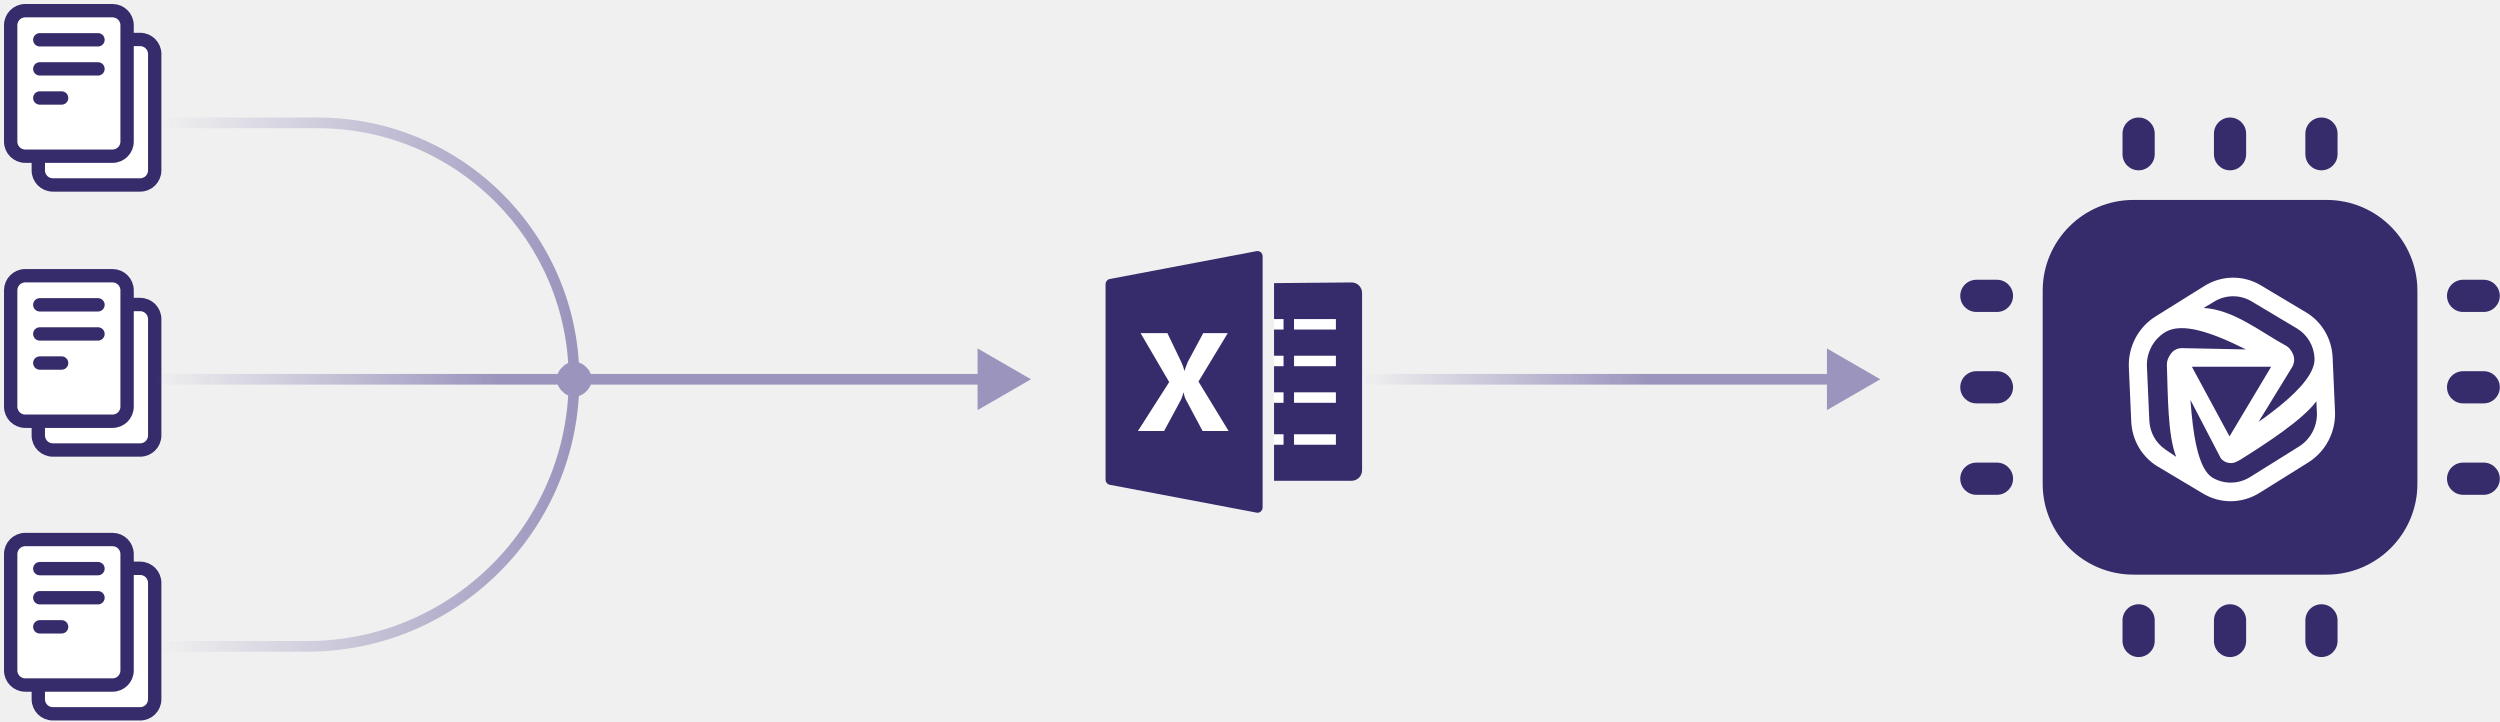
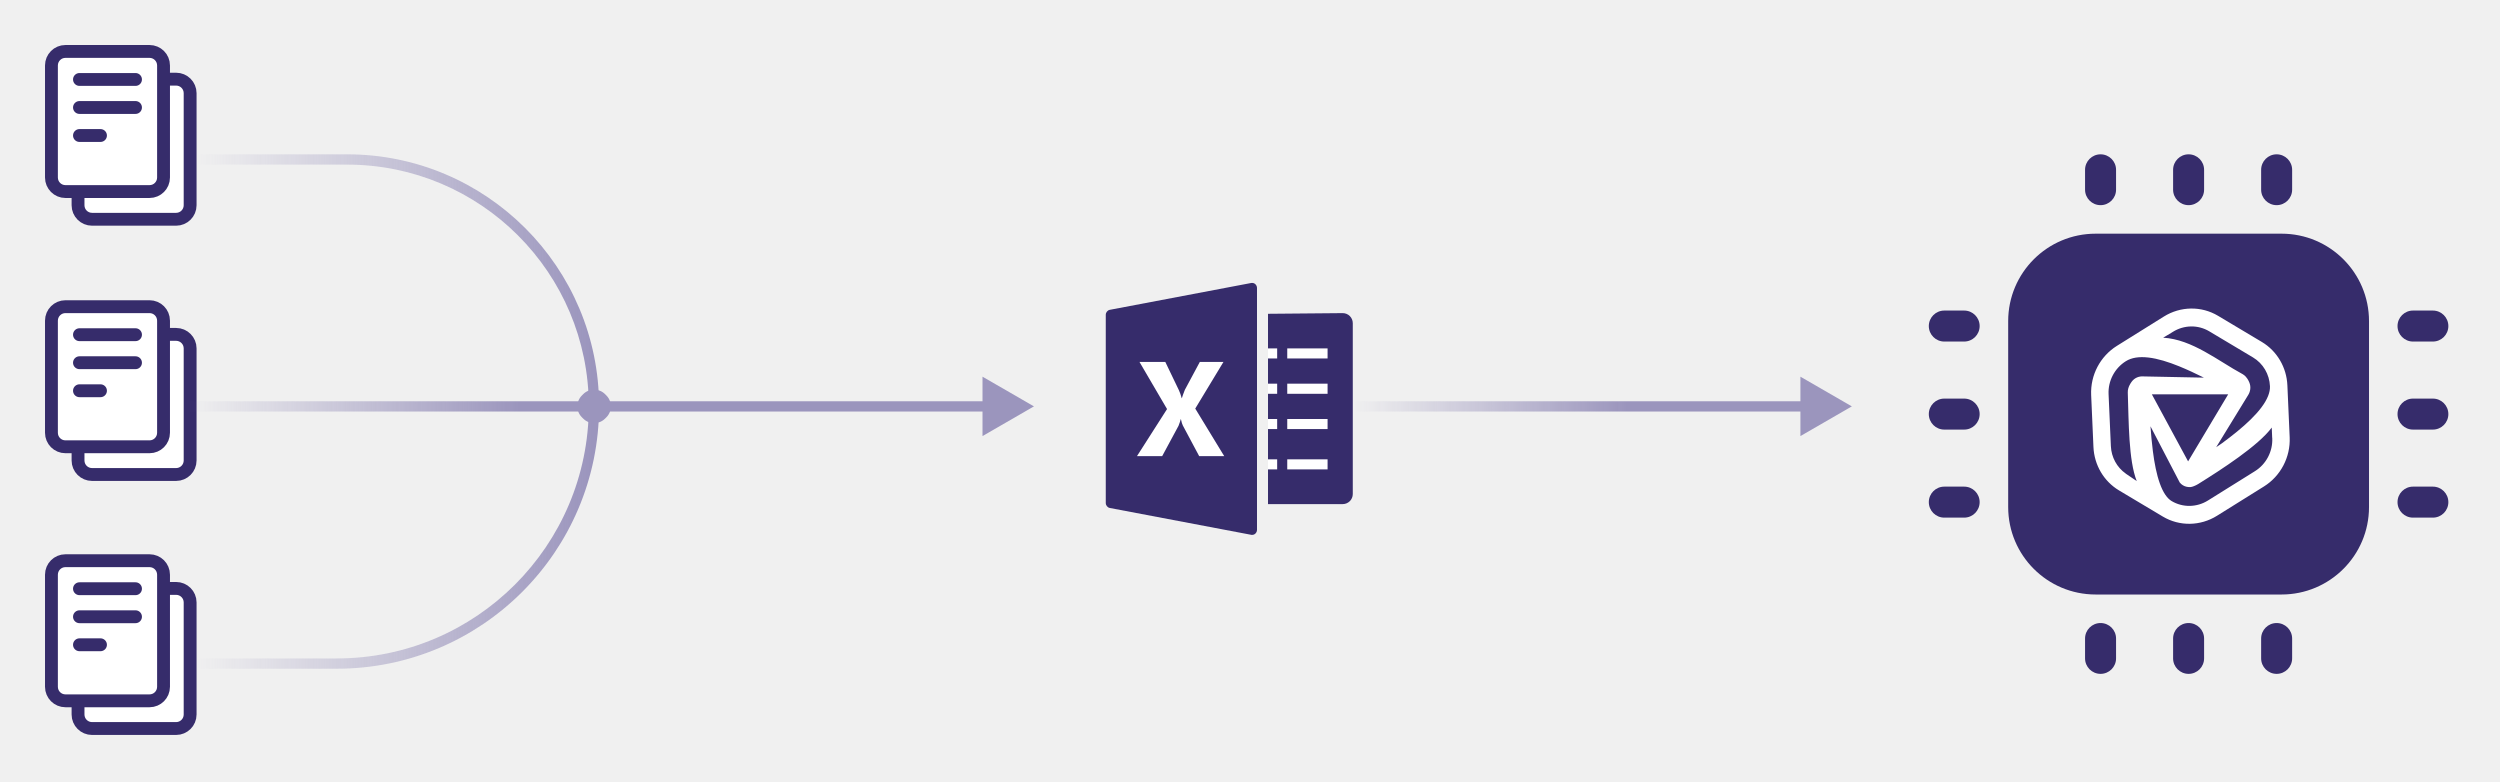
- <svg xmlns="http://www.w3.org/2000/svg" width="468" height="135" viewBox="0 0 468 135" fill="none">
-   <path d="M12.618 111.834H23.513ZM12.618 117.282H23.513ZM12.618 122.73H16.703ZM9.894 133.625H26.237C27.741 133.625 28.961 132.406 28.961 130.902V109.111C28.961 107.606 27.741 106.387 26.237 106.387H9.894C8.389 106.387 7.17 107.606 7.17 109.111V130.902C7.17 132.406 8.389 133.625 9.894 133.625Z" fill="white" />
-   <path d="M12.618 111.834H23.513M12.618 117.282H23.513M12.618 122.73H16.703M9.894 133.625H26.237C27.741 133.625 28.961 132.406 28.961 130.902V109.111C28.961 107.606 27.741 106.387 26.237 106.387H9.894C8.389 106.387 7.17 107.606 7.17 109.111V130.902C7.17 132.406 8.389 133.625 9.894 133.625Z" stroke="#362C6B" stroke-width="2.5" stroke-linecap="round" stroke-linejoin="round" />
-   <path d="M7.448 106.448H18.343ZM7.448 111.895H18.343ZM7.448 117.343H11.534ZM4.724 128.239H21.067C22.572 128.239 23.791 127.019 23.791 125.515V103.724C23.791 102.22 22.572 101 21.067 101H4.724C3.22 101 2 102.22 2 103.724V125.515C2 127.019 3.22 128.239 4.724 128.239Z" fill="white" />
-   <path d="M7.448 106.448H18.343M7.448 111.895H18.343M7.448 117.343H11.534M4.724 128.239H21.067C22.572 128.239 23.791 127.019 23.791 125.515V103.724C23.791 102.22 22.572 101 21.067 101H4.724C3.22 101 2 102.22 2 103.724V125.515C2 127.019 3.22 128.239 4.724 128.239Z" stroke="#362C6B" stroke-width="2.5" stroke-linecap="round" stroke-linejoin="round" />
-   <path d="M12.618 62.452H23.513ZM12.618 67.899H23.513ZM12.618 73.347H16.703ZM9.894 84.243H26.237C27.741 84.243 28.961 83.023 28.961 81.519V59.728C28.961 58.223 27.741 57.004 26.237 57.004H9.894C8.389 57.004 7.17 58.223 7.17 59.728V81.519C7.17 83.023 8.389 84.243 9.894 84.243Z" fill="white" />
-   <path d="M12.618 62.452H23.513M12.618 67.899H23.513M12.618 73.347H16.703M9.894 84.243H26.237C27.741 84.243 28.961 83.023 28.961 81.519V59.728C28.961 58.223 27.741 57.004 26.237 57.004H9.894C8.389 57.004 7.17 58.223 7.17 59.728V81.519C7.17 83.023 8.389 84.243 9.894 84.243Z" stroke="#362C6B" stroke-width="2.5" stroke-linecap="round" stroke-linejoin="round" />
-   <path d="M7.448 57.065H18.343ZM7.448 62.513H18.343ZM7.448 67.96H11.534ZM4.724 78.856H21.067C22.572 78.856 23.791 77.636 23.791 76.132V54.341C23.791 52.837 22.572 51.617 21.067 51.617H4.724C3.22 51.617 2 52.837 2 54.341V76.132C2 77.636 3.22 78.856 4.724 78.856Z" fill="white" />
-   <path d="M7.448 57.065H18.343M7.448 62.513H18.343M7.448 67.96H11.534M4.724 78.856H21.067C22.572 78.856 23.791 77.636 23.791 76.132V54.341C23.791 52.837 22.572 51.617 21.067 51.617H4.724C3.22 51.617 2 52.837 2 54.341V76.132C2 77.636 3.22 78.856 4.724 78.856Z" stroke="#362C6B" stroke-width="2.5" stroke-linecap="round" stroke-linejoin="round" />
-   <path d="M12.618 12.835H23.513ZM12.618 18.282H23.513ZM12.618 23.73H16.703ZM9.894 34.625H26.237C27.741 34.625 28.961 33.406 28.961 31.902V10.111C28.961 8.606 27.741 7.387 26.237 7.387H9.894C8.389 7.387 7.17 8.606 7.17 10.111V31.902C7.17 33.406 8.389 34.625 9.894 34.625Z" fill="white" />
-   <path d="M12.618 12.835H23.513M12.618 18.282H23.513M12.618 23.73H16.703M9.894 34.625H26.237C27.741 34.625 28.961 33.406 28.961 31.902V10.111C28.961 8.606 27.741 7.387 26.237 7.387H9.894C8.389 7.387 7.17 8.606 7.17 10.111V31.902C7.17 33.406 8.389 34.625 9.894 34.625Z" stroke="#362C6B" stroke-width="2.5" stroke-linecap="round" stroke-linejoin="round" />
-   <path d="M7.448 7.448H18.343ZM7.448 12.896H18.343ZM7.448 18.343H11.534ZM4.724 29.239H21.067C22.572 29.239 23.791 28.019 23.791 26.515V4.724C23.791 3.22 22.572 2 21.067 2H4.724C3.22 2 2 3.22 2 4.724V26.515C2 28.019 3.22 29.239 4.724 29.239Z" fill="white" />
-   <path d="M7.448 7.448H18.343M7.448 12.896H18.343M7.448 18.343H11.534M4.724 29.239H21.067C22.572 29.239 23.791 28.019 23.791 26.515V4.724C23.791 3.22 22.572 2 21.067 2H4.724C3.22 2 2 3.22 2 4.724V26.515C2 28.019 3.22 29.239 4.724 29.239Z" stroke="#362C6B" stroke-width="2.5" stroke-linecap="round" stroke-linejoin="round" />
-   <path d="M382.391 54.427C382.391 45.038 390.002 37.427 399.391 37.427H435.536C444.925 37.427 452.536 45.038 452.536 54.427V90.572C452.536 99.961 444.925 107.572 435.536 107.572H399.391C390.002 107.572 382.391 99.961 382.391 90.572V54.427Z" fill="#362C6B" />
-   <path fill-rule="evenodd" clip-rule="evenodd" d="M400.349 22C398.684 22 397.335 23.349 397.335 25.013V28.87C397.335 30.534 398.684 31.883 400.349 31.883C402.013 31.883 403.362 30.534 403.362 28.87V25.013C403.362 23.349 402.013 22 400.349 22ZM400.349 113.117C398.684 113.117 397.335 114.466 397.335 116.13V119.987C397.335 121.651 398.684 123 400.349 123C402.013 123 403.362 121.651 403.362 119.987V116.13C403.362 114.466 402.013 113.117 400.349 113.117ZM431.565 25.013C431.565 23.349 432.914 22 434.578 22C436.242 22 437.591 23.349 437.591 25.013V28.87C437.591 30.534 436.242 31.883 434.578 31.883C432.914 31.883 431.565 30.534 431.565 28.87V25.013ZM434.578 113.117C432.914 113.117 431.565 114.466 431.565 116.13V119.987C431.565 121.651 432.914 123 434.578 123C436.242 123 437.591 121.651 437.591 119.987V116.13C437.591 114.466 436.242 113.117 434.578 113.117ZM414.45 25.013C414.45 23.349 415.799 22 417.463 22C419.127 22 420.476 23.349 420.476 25.013V28.87C420.476 30.534 419.127 31.883 417.463 31.883C415.799 31.883 414.45 30.534 414.45 28.87V25.013ZM417.463 113.117C415.799 113.117 414.45 114.466 414.45 116.13V119.987C414.45 121.651 415.799 123 417.463 123C419.127 123 420.476 121.651 420.476 119.987V116.13C420.476 114.466 419.127 113.117 417.463 113.117ZM376.844 55.385C376.844 53.721 375.495 52.372 373.831 52.372H369.974C368.31 52.372 366.961 53.721 366.961 55.385C366.961 57.05 368.31 58.398 369.974 58.398H373.831C375.495 58.398 376.844 57.05 376.844 55.385ZM467.961 55.385C467.961 53.721 466.612 52.372 464.948 52.372H461.091C459.427 52.372 458.078 53.721 458.078 55.385C458.078 57.05 459.427 58.398 461.091 58.398H464.948C466.612 58.398 467.961 57.05 467.961 55.385ZM464.948 86.601C466.612 86.601 467.961 87.95 467.961 89.615C467.961 91.279 466.612 92.628 464.948 92.628H461.091C459.427 92.628 458.078 91.279 458.078 89.615C458.078 87.95 459.427 86.601 461.091 86.601H464.948ZM376.844 89.615C376.844 87.95 375.495 86.601 373.831 86.601H369.974C368.31 86.601 366.961 87.95 366.961 89.615C366.961 91.279 368.31 92.628 369.974 92.628H373.831C375.495 92.628 376.844 91.279 376.844 89.615ZM464.948 69.487C466.612 69.487 467.961 70.836 467.961 72.5C467.961 74.164 466.612 75.513 464.948 75.513H461.091C459.427 75.513 458.078 74.164 458.078 72.5C458.078 70.836 459.427 69.487 461.091 69.487H464.948ZM376.844 72.5C376.844 70.836 375.495 69.487 373.831 69.487H369.974C368.31 69.487 366.961 70.836 366.961 72.5C366.961 74.164 368.31 75.513 369.974 75.513H373.831C375.495 75.513 376.844 74.164 376.844 72.5Z" fill="#362C6B" />
-   <path fill-rule="evenodd" clip-rule="evenodd" d="M398.521 68.787C398.351 64.927 400.278 61.264 403.517 59.242L412.651 53.54C415.891 51.518 419.938 51.453 423.186 53.392L431.695 58.471C434.646 60.233 436.513 63.401 436.667 66.908L437.113 77.02C437.282 80.88 435.356 84.544 432.116 86.566L422.982 92.267C419.743 94.289 415.695 94.354 412.448 92.416L403.939 87.336C400.988 85.575 399.12 82.407 398.966 78.9L398.521 68.787ZM415.612 63.202C417.244 63.864 418.875 64.639 420.441 65.413L408.608 65.174C407.846 65.126 406.965 65.422 406.39 66.216C406.265 66.389 406.095 66.643 405.952 66.941C405.83 67.195 405.619 67.697 405.641 68.312C405.832 73.992 405.79 81.538 407.383 85.521L405.244 84.073L405.244 84.061C403.522 82.856 402.448 80.89 402.353 78.728L401.907 68.615C401.794 66.047 403.078 63.581 405.269 62.214C406.384 61.518 407.849 61.293 409.668 61.505C411.484 61.717 413.512 62.35 415.612 63.202ZM417.367 81.692L425.161 68.653L410.319 68.652L417.367 81.692ZM410.515 79.683C410.311 78.085 410.169 76.45 410.052 74.872L415.746 85.805C416.51 86.739 417.545 86.699 417.868 86.683C418.148 86.668 418.825 86.408 419.34 86.087C423.886 83.248 431.01 78.664 433.628 75.117L433.711 77.109L433.722 77.103L433.726 77.192C433.839 79.76 432.555 82.226 430.364 83.594L421.23 89.295C419.039 90.662 416.321 90.694 414.161 89.404C413.299 88.89 412.517 87.778 411.871 85.983C411.237 84.222 410.814 82.031 410.515 79.683ZM427.956 64.728C423.237 62.184 418.166 57.964 412.516 57.648C412.516 57.648 413.452 57.103 414.042 56.738C414.184 56.651 414.403 56.513 414.403 56.513C416.594 55.145 419.312 55.113 421.473 56.403L429.982 61.482C431.941 62.652 433.179 64.751 433.281 67.08C433.333 68.259 432.796 69.635 431.613 71.213C430.445 72.771 428.777 74.35 426.893 75.894C425.942 76.674 424.951 77.431 423.964 78.161C423.583 78.424 423.202 78.683 422.825 78.938L429.018 68.837C429.45 68.18 429.652 67.232 429.254 66.312C429.176 66.132 429.059 65.886 428.898 65.64C428.757 65.424 428.475 65.036 428.013 64.76C427.994 64.749 427.975 64.738 427.956 64.728Z" fill="white" />
-   <path d="M29 22C28.448 22 28 22.448 28 23C28 23.552 28.448 24 29 24V22ZM29 24H59.461V22H29V24ZM57.461 120H30V122H57.461V120ZM106.461 71C106.461 98.062 84.523 120 57.461 120V122C85.627 122 108.461 99.166 108.461 71H106.461ZM59.461 24C85.418 24 106.461 45.043 106.461 71H108.461C108.461 43.938 86.523 22 59.461 22V24Z" fill="url(#paint0_linear_54960_8192)" />
-   <path d="M255 70C254.448 70 254 70.448 254 71C254 71.552 254.448 72 255 72L255 70ZM352 71L342 65.227L342 76.773L352 71ZM255 72L343 72L343 70L255 70L255 72Z" fill="url(#paint1_linear_54960_8192)" />
-   <path d="M29 70C28.448 70 28 70.448 28 71C28 71.552 28.448 72 29 72V70ZM193 71L183 65.227V76.773L193 71ZM29 72H184V70H29V72Z" fill="url(#paint2_linear_54960_8192)" />
-   <path d="M212 83.5V59.5L233 58.5V83.5H212Z" fill="white" />
-   <path d="M238.5 90V53H252V90H238.5Z" fill="white" />
-   <path d="M235.197 47.02L207.757 52.227C207.294 52.315 206.961 52.736 206.961 53.206V89.773C206.961 90.244 207.294 90.665 207.757 90.753L235.197 95.959C235.258 95.971 235.32 95.99 235.381 95.99C235.607 95.99 235.817 95.921 235.993 95.775C236.219 95.588 236.361 95.301 236.361 95.01V47.97C236.361 47.679 236.219 47.392 235.993 47.204C235.768 47.016 235.484 46.967 235.197 47.02ZM238.5 53V59.73H240.281V61.69H238.5V66.59H240.281V68.55H238.5V73.45H240.281V75.41H238.5V81.29H240.281V83.25H238.5V90H253.021C254.1 90 254.981 89.12 254.981 88.04V54.83C254.981 53.75 254.1 52.87 253.021 52.87L238.5 53ZM242.241 59.73H250.081V61.69H242.241V59.73ZM213.515 62.363H218.537L221.171 67.845C221.378 68.278 221.561 68.81 221.722 69.407H221.753C221.856 69.051 222.055 68.492 222.335 67.784L225.244 62.363H229.838L224.356 71.428L229.991 80.677H225.122L221.937 74.705C221.818 74.483 221.695 74.074 221.569 73.48H221.538C221.477 73.76 221.332 74.196 221.11 74.766L217.925 80.677H213.025L218.874 71.52L213.515 62.363ZM242.241 66.59H250.081V68.55H242.241V66.59ZM242.241 73.45H250.081V75.41H242.241V73.45ZM242.241 81.29H250.081V83.25H242.241V81.29Z" fill="#362C6B" />
-   <path d="M105.379 68.62C106.55 67.449 108.45 67.449 109.621 68.62L109.879 68.878C111.051 70.05 111.051 71.949 109.879 73.121L109.621 73.378C108.45 74.55 106.55 74.55 105.379 73.378L105.121 73.121C103.949 71.949 103.949 70.05 105.121 68.878L105.379 68.62Z" fill="#9B95BD" />
+ <svg xmlns="http://www.w3.org/2000/svg" width="486" height="152" viewBox="0 0 486 152" fill="none">
+   <path d="M20.618 119.834H31.513ZM20.618 125.282H31.513ZM20.618 130.73H24.703ZM17.894 141.625H34.237C35.741 141.625 36.961 140.406 36.961 138.902V117.111C36.961 115.606 35.741 114.387 34.237 114.387H17.894C16.389 114.387 15.17 115.606 15.17 117.111V138.902C15.17 140.406 16.389 141.625 17.894 141.625Z" fill="white" />
+   <path d="M20.618 119.834H31.513M20.618 125.282H31.513M20.618 130.73H24.703M17.894 141.625H34.237C35.741 141.625 36.961 140.406 36.961 138.902V117.111C36.961 115.606 35.741 114.387 34.237 114.387H17.894C16.389 114.387 15.17 115.606 15.17 117.111V138.902C15.17 140.406 16.389 141.625 17.894 141.625Z" stroke="#362C6B" stroke-width="2.5" stroke-linecap="round" stroke-linejoin="round" />
+   <path d="M15.448 114.448H26.343ZM15.448 119.895H26.343ZM15.448 125.343H19.534ZM12.724 136.239H29.067C30.572 136.239 31.791 135.019 31.791 133.515V111.724C31.791 110.22 30.572 109 29.067 109H12.724C11.22 109 10 110.22 10 111.724V133.515C10 135.019 11.22 136.239 12.724 136.239Z" fill="white" />
+   <path d="M15.448 114.448H26.343M15.448 119.895H26.343M15.448 125.343H19.534M12.724 136.239H29.067C30.572 136.239 31.791 135.019 31.791 133.515V111.724C31.791 110.22 30.572 109 29.067 109H12.724C11.22 109 10 110.22 10 111.724V133.515C10 135.019 11.22 136.239 12.724 136.239Z" stroke="#362C6B" stroke-width="2.5" stroke-linecap="round" stroke-linejoin="round" />
+   <path d="M20.618 70.452H31.513ZM20.618 75.899H31.513ZM20.618 81.347H24.703ZM17.894 92.243H34.237C35.741 92.243 36.961 91.023 36.961 89.519V67.728C36.961 66.223 35.741 65.004 34.237 65.004H17.894C16.389 65.004 15.17 66.223 15.17 67.728V89.519C15.17 91.023 16.389 92.243 17.894 92.243Z" fill="white" />
+   <path d="M20.618 70.452H31.513M20.618 75.899H31.513M20.618 81.347H24.703M17.894 92.243H34.237C35.741 92.243 36.961 91.023 36.961 89.519V67.728C36.961 66.223 35.741 65.004 34.237 65.004H17.894C16.389 65.004 15.17 66.223 15.17 67.728V89.519C15.17 91.023 16.389 92.243 17.894 92.243Z" stroke="#362C6B" stroke-width="2.5" stroke-linecap="round" stroke-linejoin="round" />
+   <path d="M15.448 65.065H26.343ZM15.448 70.513H26.343ZM15.448 75.96H19.534ZM12.724 86.856H29.067C30.572 86.856 31.791 85.636 31.791 84.132V62.341C31.791 60.837 30.572 59.617 29.067 59.617H12.724C11.22 59.617 10 60.837 10 62.341V84.132C10 85.636 11.22 86.856 12.724 86.856Z" fill="white" />
+   <path d="M15.448 65.065H26.343M15.448 70.513H26.343M15.448 75.96H19.534M12.724 86.856H29.067C30.572 86.856 31.791 85.636 31.791 84.132V62.341C31.791 60.837 30.572 59.617 29.067 59.617H12.724C11.22 59.617 10 60.837 10 62.341V84.132C10 85.636 11.22 86.856 12.724 86.856Z" stroke="#362C6B" stroke-width="2.5" stroke-linecap="round" stroke-linejoin="round" />
+   <path d="M20.618 20.834H31.513ZM20.618 26.282H31.513ZM20.618 31.73H24.703ZM17.894 42.625H34.237C35.741 42.625 36.961 41.406 36.961 39.902V18.111C36.961 16.606 35.741 15.387 34.237 15.387H17.894C16.389 15.387 15.17 16.606 15.17 18.111V39.902C15.17 41.406 16.389 42.625 17.894 42.625Z" fill="white" />
+   <path d="M20.618 20.834H31.513M20.618 26.282H31.513M20.618 31.73H24.703M17.894 42.625H34.237C35.741 42.625 36.961 41.406 36.961 39.902V18.111C36.961 16.606 35.741 15.387 34.237 15.387H17.894C16.389 15.387 15.17 16.606 15.17 18.111V39.902C15.17 41.406 16.389 42.625 17.894 42.625Z" stroke="#362C6B" stroke-width="2.5" stroke-linecap="round" stroke-linejoin="round" />
+   <path d="M15.448 15.448H26.343ZM15.448 20.895H26.343ZM15.448 26.343H19.534ZM12.724 37.239H29.067C30.572 37.239 31.791 36.019 31.791 34.515V12.724C31.791 11.22 30.572 10 29.067 10H12.724C11.22 10 10 11.22 10 12.724V34.515C10 36.019 11.22 37.239 12.724 37.239Z" fill="white" />
+   <path d="M15.448 15.448H26.343M15.448 20.895H26.343M15.448 26.343H19.534M12.724 37.239H29.067C30.572 37.239 31.791 36.019 31.791 34.515V12.724C31.791 11.22 30.572 10 29.067 10H12.724C11.22 10 10 11.22 10 12.724V34.515C10 36.019 11.22 37.239 12.724 37.239Z" stroke="#362C6B" stroke-width="2.5" stroke-linecap="round" stroke-linejoin="round" />
+   <path d="M390.391 62.427C390.391 53.038 398.002 45.427 407.391 45.427H443.536C452.925 45.427 460.536 53.038 460.536 62.427V98.572C460.536 107.961 452.925 115.572 443.536 115.572H407.391C398.002 115.572 390.391 107.961 390.391 98.572V62.427Z" fill="#362C6B" />
+   <path fill-rule="evenodd" clip-rule="evenodd" d="M408.349 30C406.684 30 405.335 31.349 405.335 33.013V36.87C405.335 38.534 406.684 39.883 408.349 39.883C410.013 39.883 411.362 38.534 411.362 36.87V33.013C411.362 31.349 410.013 30 408.349 30ZM408.349 121.117C406.684 121.117 405.335 122.466 405.335 124.13V127.987C405.335 129.651 406.684 131 408.349 131C410.013 131 411.362 129.651 411.362 127.987V124.13C411.362 122.466 410.013 121.117 408.349 121.117ZM439.565 33.013C439.565 31.349 440.914 30 442.578 30C444.242 30 445.591 31.349 445.591 33.013V36.87C445.591 38.534 444.242 39.883 442.578 39.883C440.914 39.883 439.565 38.534 439.565 36.87V33.013ZM442.578 121.117C440.914 121.117 439.565 122.466 439.565 124.13V127.987C439.565 129.651 440.914 131 442.578 131C444.242 131 445.591 129.651 445.591 127.987V124.13C445.591 122.466 444.242 121.117 442.578 121.117ZM422.45 33.013C422.45 31.349 423.799 30 425.463 30C427.127 30 428.476 31.349 428.476 33.013V36.87C428.476 38.534 427.127 39.883 425.463 39.883C423.799 39.883 422.45 38.534 422.45 36.87V33.013ZM425.463 121.117C423.799 121.117 422.45 122.466 422.45 124.13V127.987C422.45 129.651 423.799 131 425.463 131C427.127 131 428.476 129.651 428.476 127.987V124.13C428.476 122.466 427.127 121.117 425.463 121.117ZM384.844 63.385C384.844 61.721 383.495 60.372 381.831 60.372H377.974C376.31 60.372 374.961 61.721 374.961 63.385C374.961 65.049 376.31 66.398 377.974 66.398H381.831C383.495 66.398 384.844 65.049 384.844 63.385ZM475.961 63.385C475.961 61.721 474.612 60.372 472.948 60.372H469.091C467.427 60.372 466.078 61.721 466.078 63.385C466.078 65.049 467.427 66.398 469.091 66.398H472.948C474.612 66.398 475.961 65.049 475.961 63.385ZM472.948 94.601C474.612 94.601 475.961 95.95 475.961 97.615C475.961 99.279 474.612 100.628 472.948 100.628H469.091C467.427 100.628 466.078 99.279 466.078 97.615C466.078 95.95 467.427 94.601 469.091 94.601H472.948ZM384.844 97.615C384.844 95.95 383.495 94.601 381.831 94.601H377.974C376.31 94.601 374.961 95.95 374.961 97.615C374.961 99.279 376.31 100.628 377.974 100.628H381.831C383.495 100.628 384.844 99.279 384.844 97.615ZM472.948 77.487C474.612 77.487 475.961 78.836 475.961 80.5C475.961 82.164 474.612 83.513 472.948 83.513H469.091C467.427 83.513 466.078 82.164 466.078 80.5C466.078 78.836 467.427 77.487 469.091 77.487H472.948ZM384.844 80.5C384.844 78.836 383.495 77.487 381.831 77.487H377.974C376.31 77.487 374.961 78.836 374.961 80.5C374.961 82.164 376.31 83.513 377.974 83.513H381.831C383.495 83.513 384.844 82.164 384.844 80.5Z" fill="#362C6B" />
+   <path fill-rule="evenodd" clip-rule="evenodd" d="M406.521 76.787C406.351 72.927 408.278 69.264 411.517 67.242L420.651 61.54C423.891 59.518 427.938 59.453 431.186 61.392L439.695 66.471C442.646 68.233 444.513 71.401 444.667 74.908L445.113 85.02C445.282 88.88 443.356 92.544 440.116 94.566L430.982 100.267C427.743 102.289 423.695 102.354 420.448 100.416L411.939 95.336C408.988 93.575 407.12 90.407 406.966 86.9L406.521 76.787ZM423.612 71.202C425.244 71.864 426.875 72.639 428.441 73.413L416.608 73.174C415.846 73.126 414.965 73.422 414.39 74.216C414.265 74.389 414.095 74.643 413.952 74.941C413.83 75.195 413.619 75.697 413.641 76.312C413.832 81.992 413.79 89.538 415.383 93.521L413.244 92.073L413.244 92.061C411.522 90.856 410.448 88.89 410.353 86.728L409.907 76.615C409.794 74.047 411.078 71.582 413.269 70.214C414.384 69.518 415.849 69.293 417.668 69.505C419.484 69.717 421.512 70.35 423.612 71.202ZM425.367 89.692L433.161 76.653L418.319 76.652L425.367 89.692ZM418.515 87.683C418.311 86.085 418.169 84.45 418.052 82.872L423.746 93.805C424.51 94.739 425.545 94.699 425.868 94.683C426.148 94.668 426.825 94.408 427.34 94.087C431.886 91.248 439.01 86.664 441.628 83.117L441.711 85.109L441.722 85.103L441.726 85.192C441.839 87.76 440.555 90.226 438.364 91.594L429.23 97.295C427.039 98.662 424.321 98.694 422.161 97.404C421.299 96.89 420.517 95.778 419.871 93.983C419.237 92.222 418.814 90.031 418.515 87.683ZM435.956 72.728C431.237 70.184 426.166 65.964 420.516 65.648C420.516 65.648 421.452 65.103 422.042 64.738C422.184 64.651 422.403 64.513 422.403 64.513C424.594 63.145 427.312 63.113 429.473 64.403L437.982 69.482C439.941 70.652 441.179 72.751 441.281 75.08C441.333 76.259 440.796 77.635 439.613 79.213C438.445 80.771 436.777 82.35 434.893 83.894C433.942 84.674 432.951 85.431 431.964 86.161C431.583 86.424 431.202 86.683 430.825 86.938L437.018 76.837C437.45 76.18 437.652 75.232 437.254 74.312C437.176 74.132 437.059 73.886 436.898 73.64C436.757 73.424 436.475 73.036 436.013 72.76C435.994 72.749 435.975 72.738 435.956 72.728Z" fill="white" />
+   <path d="M37 30C36.448 30 36 30.448 36 31C36 31.552 36.448 32 37 32V30ZM37 32H67.461V30H37V32ZM65.461 128H38V130H65.461V128ZM114.461 79C114.461 106.062 92.523 128 65.461 128V130C93.627 130 116.461 107.167 116.461 79H114.461ZM67.461 32C93.418 32 114.461 53.043 114.461 79H116.461C116.461 51.938 94.523 30 67.461 30V32Z" fill="url(#paint0_linear_54977_8701)" />
+   <path d="M263 78C262.448 78 262 78.448 262 79C262 79.552 262.448 80 263 80L263 78ZM360 79L350 73.227L350 84.773L360 79ZM263 80L351 80L351 78L263 78L263 80Z" fill="url(#paint1_linear_54977_8701)" />
+   <path d="M37 78C36.448 78 36 78.448 36 79C36 79.552 36.448 80 37 80V78ZM201 79L191 73.227V84.773L201 79ZM37 80H192V78H37V80Z" fill="url(#paint2_linear_54977_8701)" />
+   <path d="M220 91.5V67.5L241 66.5V91.5H220Z" fill="white" />
+   <path d="M246.5 98V61H260V98H246.5Z" fill="white" />
+   <path d="M243.197 55.02L215.757 60.227C215.294 60.315 214.961 60.736 214.961 61.206V97.773C214.961 98.244 215.294 98.665 215.757 98.753L243.197 103.959C243.258 103.971 243.32 103.99 243.381 103.99C243.607 103.99 243.817 103.921 243.993 103.775C244.219 103.588 244.361 103.301 244.361 103.01V55.97C244.361 55.679 244.219 55.392 243.993 55.204C243.768 55.016 243.484 54.967 243.197 55.02ZM246.5 61V67.73H248.281V69.69H246.5V74.59H248.281V76.55H246.5V81.45H248.281V83.41H246.5V89.29H248.281V91.25H246.5V98H261.021C262.1 98 262.981 97.12 262.981 96.04V62.83C262.981 61.75 262.1 60.87 261.021 60.87L246.5 61ZM250.241 67.73H258.081V69.69H250.241V67.73ZM221.515 70.363H226.537L229.171 75.845C229.378 76.278 229.561 76.81 229.722 77.407H229.753C229.856 77.051 230.055 76.492 230.335 75.784L233.244 70.363H237.838L232.356 79.428L237.991 88.677H233.122L229.937 82.705C229.818 82.483 229.695 82.074 229.569 81.48H229.538C229.477 81.76 229.332 82.196 229.11 82.766L225.925 88.677H221.025L226.874 79.52L221.515 70.363ZM250.241 74.59H258.081V76.55H250.241V74.59ZM250.241 81.45H258.081V83.41H250.241V81.45ZM250.241 89.29H258.081V91.25H250.241V89.29Z" fill="#362C6B" />
+   <path d="M113.379 76.62C114.55 75.449 116.45 75.449 117.621 76.62L117.879 76.878C119.051 78.05 119.051 79.949 117.879 81.121L117.621 81.378C116.45 82.55 114.55 82.55 113.379 81.378L113.121 81.121C111.949 79.949 111.949 78.05 113.121 76.878L113.379 76.62Z" fill="#9B95BD" />
  <defs>
-     <linearGradient id="paint0_linear_54960_8192" x1="107" y1="72" x2="24.5" y2="72" gradientUnits="userSpaceOnUse">
+     <linearGradient id="paint0_linear_54977_8701" x1="115" y1="80" x2="32.5" y2="80" gradientUnits="userSpaceOnUse">
      <stop stop-color="#9B95BD" />
      <stop offset="0.932" stop-color="#9B95BD" stop-opacity="0" />
    </linearGradient>
-     <linearGradient id="paint1_linear_54960_8192" x1="348.372" y1="71" x2="255.026" y2="71" gradientUnits="userSpaceOnUse">
+     <linearGradient id="paint1_linear_54977_8701" x1="356.372" y1="79" x2="263.026" y2="79" gradientUnits="userSpaceOnUse">
      <stop offset="0.428" stop-color="#9B95BD" />
      <stop offset="1" stop-color="#9B95BD" stop-opacity="0" />
    </linearGradient>
-     <linearGradient id="paint2_linear_54960_8192" x1="187.651" y1="71" x2="26" y2="71" gradientUnits="userSpaceOnUse">
+     <linearGradient id="paint2_linear_54977_8701" x1="195.651" y1="79" x2="34" y2="79" gradientUnits="userSpaceOnUse">
      <stop offset="0.585" stop-color="#9B95BD" />
      <stop offset="0.983" stop-color="#9B95BD" stop-opacity="0" />
    </linearGradient>
  </defs>
</svg>
